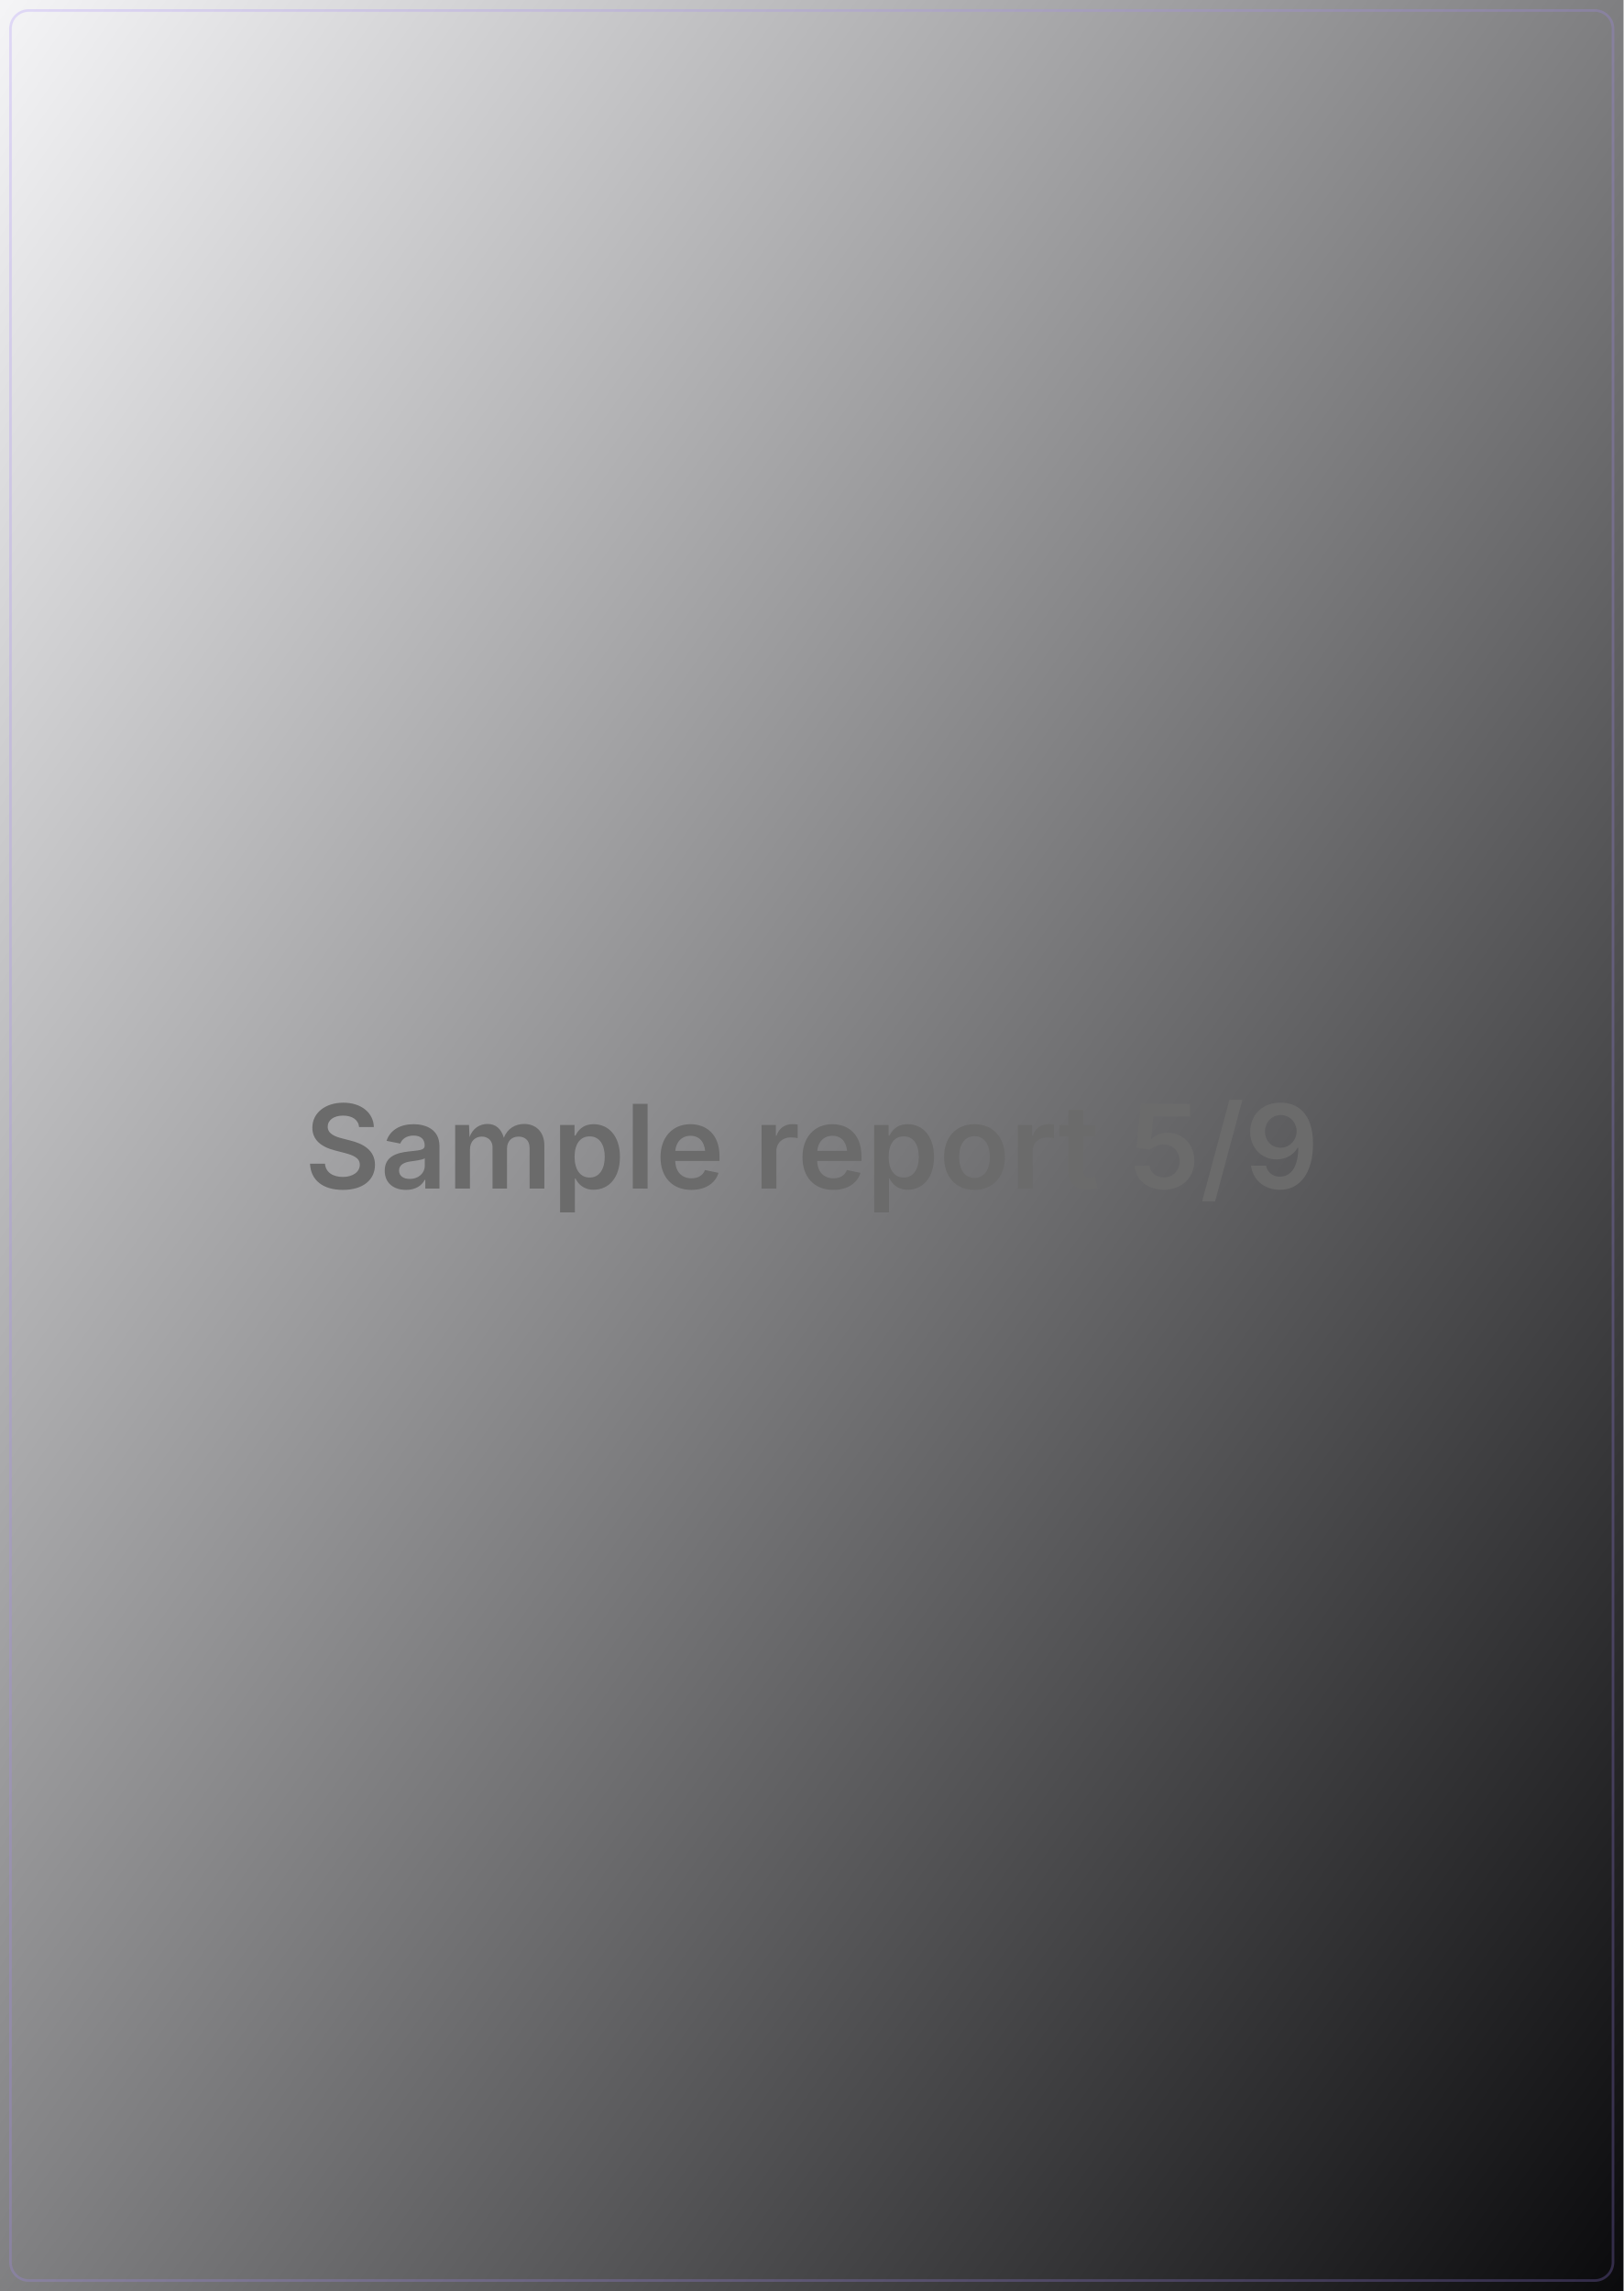
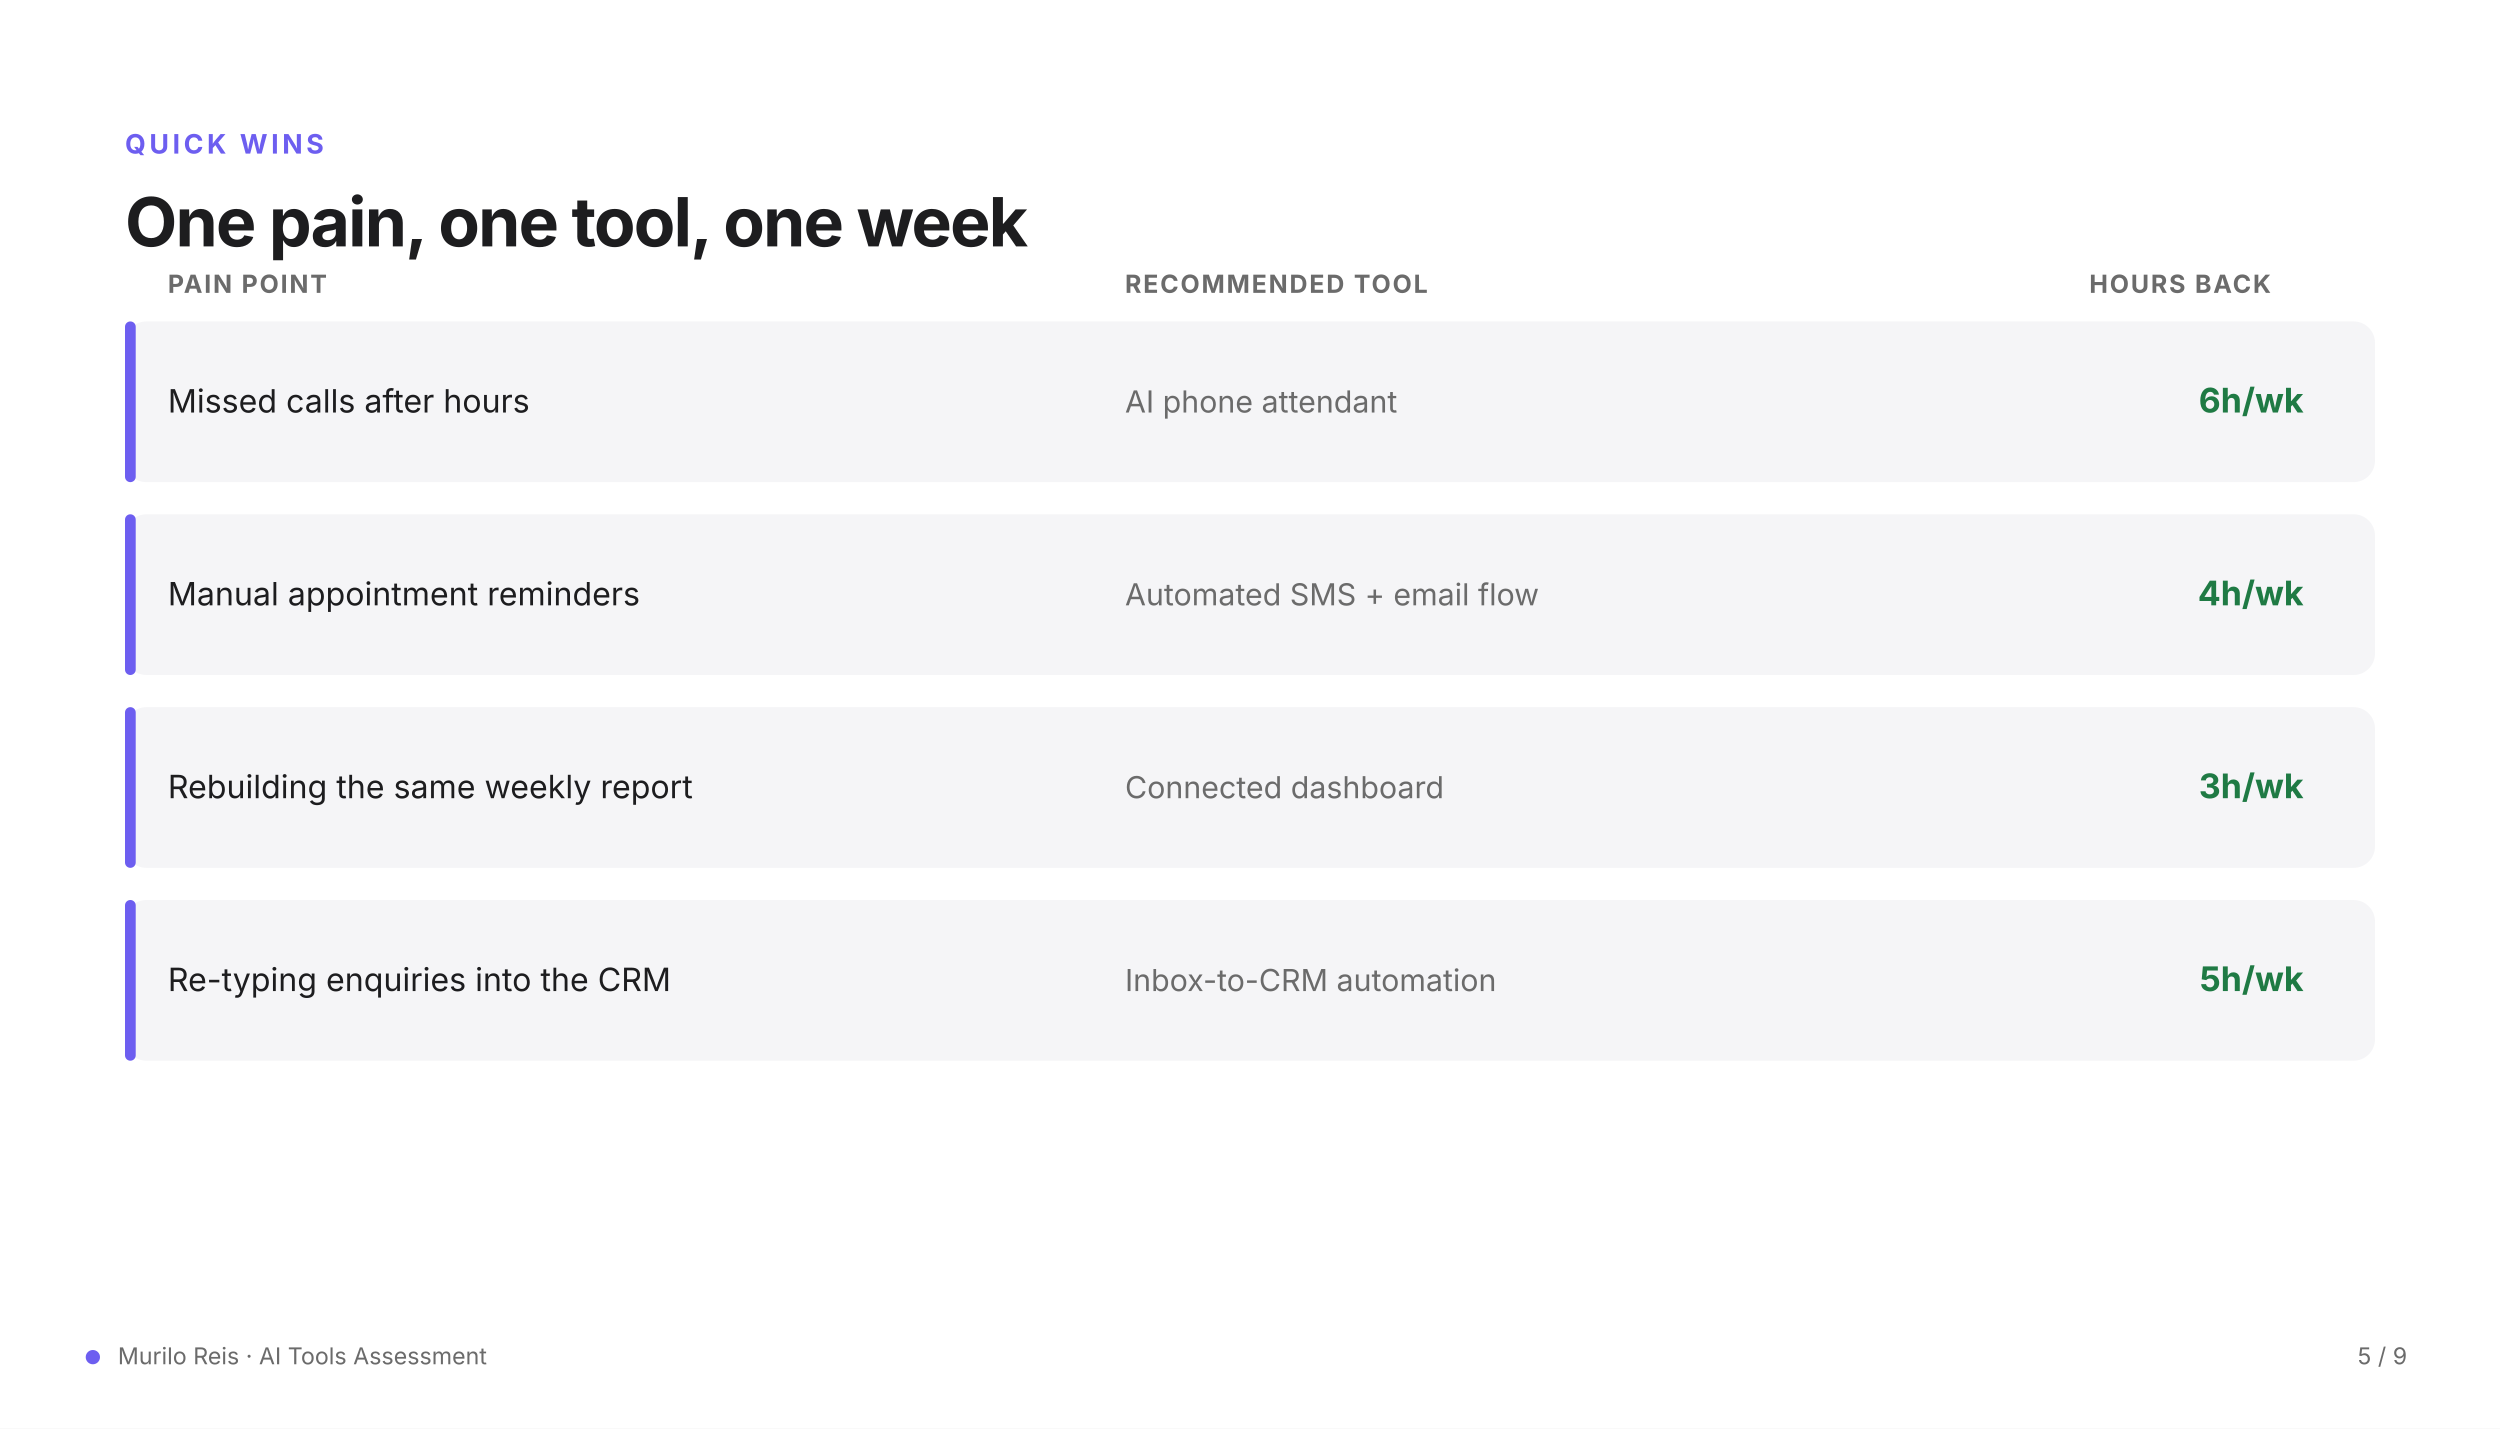
- <svg xmlns="http://www.w3.org/2000/svg" width="1240" height="1750" viewBox="0 0 1240 1750" role="img" aria-label="Sample report 5/9">
-   <defs>
-     <linearGradient id="g" x1="0" y1="0" x2="1" y2="1">
-       <stop offset="0" stop-color="#f5f5f7" />
-       <stop offset="1" stop-color="#0a0a0c" />
-     </linearGradient>
-   </defs>
-   <rect width="1240" height="1750" fill="url(#g)" />
-   <rect x="8" y="8" width="1224" height="1734" fill="none" stroke="#a78bfa" stroke-opacity="0.25" stroke-width="2" rx="14" />
-   <text x="50%" y="50%" fill="#6b6b6b" font-family="Inter,system-ui,sans-serif" font-size="89" font-weight="600" text-anchor="middle" dominant-baseline="middle">Sample report 5/9</text>
+ <svg xmlns="http://www.w3.org/2000/svg" width="1400" height="800" viewBox="0 0 1400 800">
+   <rect width="1400" height="800" fill="#ffffff" />
+   <text x="70" y="86" font-family="Inter, -apple-system, Helvetica, Arial, sans-serif" font-size="15" font-weight="700" letter-spacing="2" fill="#6d5ef0">QUICK WINS</text>
+   <text x="70" y="138" font-family="Inter, -apple-system, Helvetica, Arial, sans-serif" font-size="38" font-weight="700" letter-spacing="-1" fill="#1d1d1f">One pain, one tool, one week</text>
+   <text x="94" y="164" font-family="Inter, -apple-system, Helvetica, Arial, sans-serif" font-size="14" font-weight="700" letter-spacing="1" fill="#6b6b6b">PAIN POINT</text>
+   <text x="630" y="164" font-family="Inter, -apple-system, Helvetica, Arial, sans-serif" font-size="14" font-weight="700" letter-spacing="1" fill="#6b6b6b">RECOMMENDED TOOL</text>
+   <text x="1170" y="164" font-family="Inter, -apple-system, Helvetica, Arial, sans-serif" font-size="14" font-weight="700" letter-spacing="1" fill="#6b6b6b">HOURS BACK</text>
+   <rect x="70" y="180" width="1260" height="90" rx="12" fill="#f5f5f7" />
+   <rect x="70" y="180" width="6" height="90" rx="3" fill="#6d5ef0" />
+   <text x="94" y="231" font-family="Inter, -apple-system, Helvetica, Arial, sans-serif" font-size="18" fill="#1d1d1f">Missed calls after hours</text>
+   <text x="630" y="231" font-family="Inter, -apple-system, Helvetica, Arial, sans-serif" font-size="17" fill="#6b6b6b">AI phone attendant</text>
+   <text x="1290" y="231" text-anchor="end" font-family="Inter, -apple-system, Helvetica, Arial, sans-serif" font-size="19" font-weight="700" fill="#1f7a44">6h/wk</text>
+   <rect x="70" y="288" width="1260" height="90" rx="12" fill="#f5f5f7" />
+   <rect x="70" y="288" width="6" height="90" rx="3" fill="#6d5ef0" />
+   <text x="94" y="339" font-family="Inter, -apple-system, Helvetica, Arial, sans-serif" font-size="18" fill="#1d1d1f">Manual appointment reminders</text>
+   <text x="630" y="339" font-family="Inter, -apple-system, Helvetica, Arial, sans-serif" font-size="17" fill="#6b6b6b">Automated SMS + email flow</text>
+   <text x="1290" y="339" text-anchor="end" font-family="Inter, -apple-system, Helvetica, Arial, sans-serif" font-size="19" font-weight="700" fill="#1f7a44">4h/wk</text>
+   <rect x="70" y="396" width="1260" height="90" rx="12" fill="#f5f5f7" />
+   <rect x="70" y="396" width="6" height="90" rx="3" fill="#6d5ef0" />
+   <text x="94" y="447" font-family="Inter, -apple-system, Helvetica, Arial, sans-serif" font-size="18" fill="#1d1d1f">Rebuilding the same weekly report</text>
+   <text x="630" y="447" font-family="Inter, -apple-system, Helvetica, Arial, sans-serif" font-size="17" fill="#6b6b6b">Connected dashboard</text>
+   <text x="1290" y="447" text-anchor="end" font-family="Inter, -apple-system, Helvetica, Arial, sans-serif" font-size="19" font-weight="700" fill="#1f7a44">3h/wk</text>
+   <rect x="70" y="504" width="1260" height="90" rx="12" fill="#f5f5f7" />
+   <rect x="70" y="504" width="6" height="90" rx="3" fill="#6d5ef0" />
+   <text x="94" y="555" font-family="Inter, -apple-system, Helvetica, Arial, sans-serif" font-size="18" fill="#1d1d1f">Re-typing enquiries into the CRM</text>
+   <text x="630" y="555" font-family="Inter, -apple-system, Helvetica, Arial, sans-serif" font-size="17" fill="#6b6b6b">Inbox-to-CRM automation</text>
+   <text x="1290" y="555" text-anchor="end" font-family="Inter, -apple-system, Helvetica, Arial, sans-serif" font-size="19" font-weight="700" fill="#1f7a44">5h/wk</text>
+   <g opacity="1">
+     <circle cx="52" cy="760" r="4" fill="#6d5ef0" />
+     <text x="66" y="764" font-family="Inter, -apple-system, Helvetica, Arial, sans-serif" font-size="13" fill="#6b6b6b">Murilo Reis · AI Tools Assessment</text>
+     <text x="1348" y="764" text-anchor="end" font-family="Inter, -apple-system, Helvetica, Arial, sans-serif" font-size="13" fill="#6b6b6b">5 / 9</text>
+   </g>
</svg>
